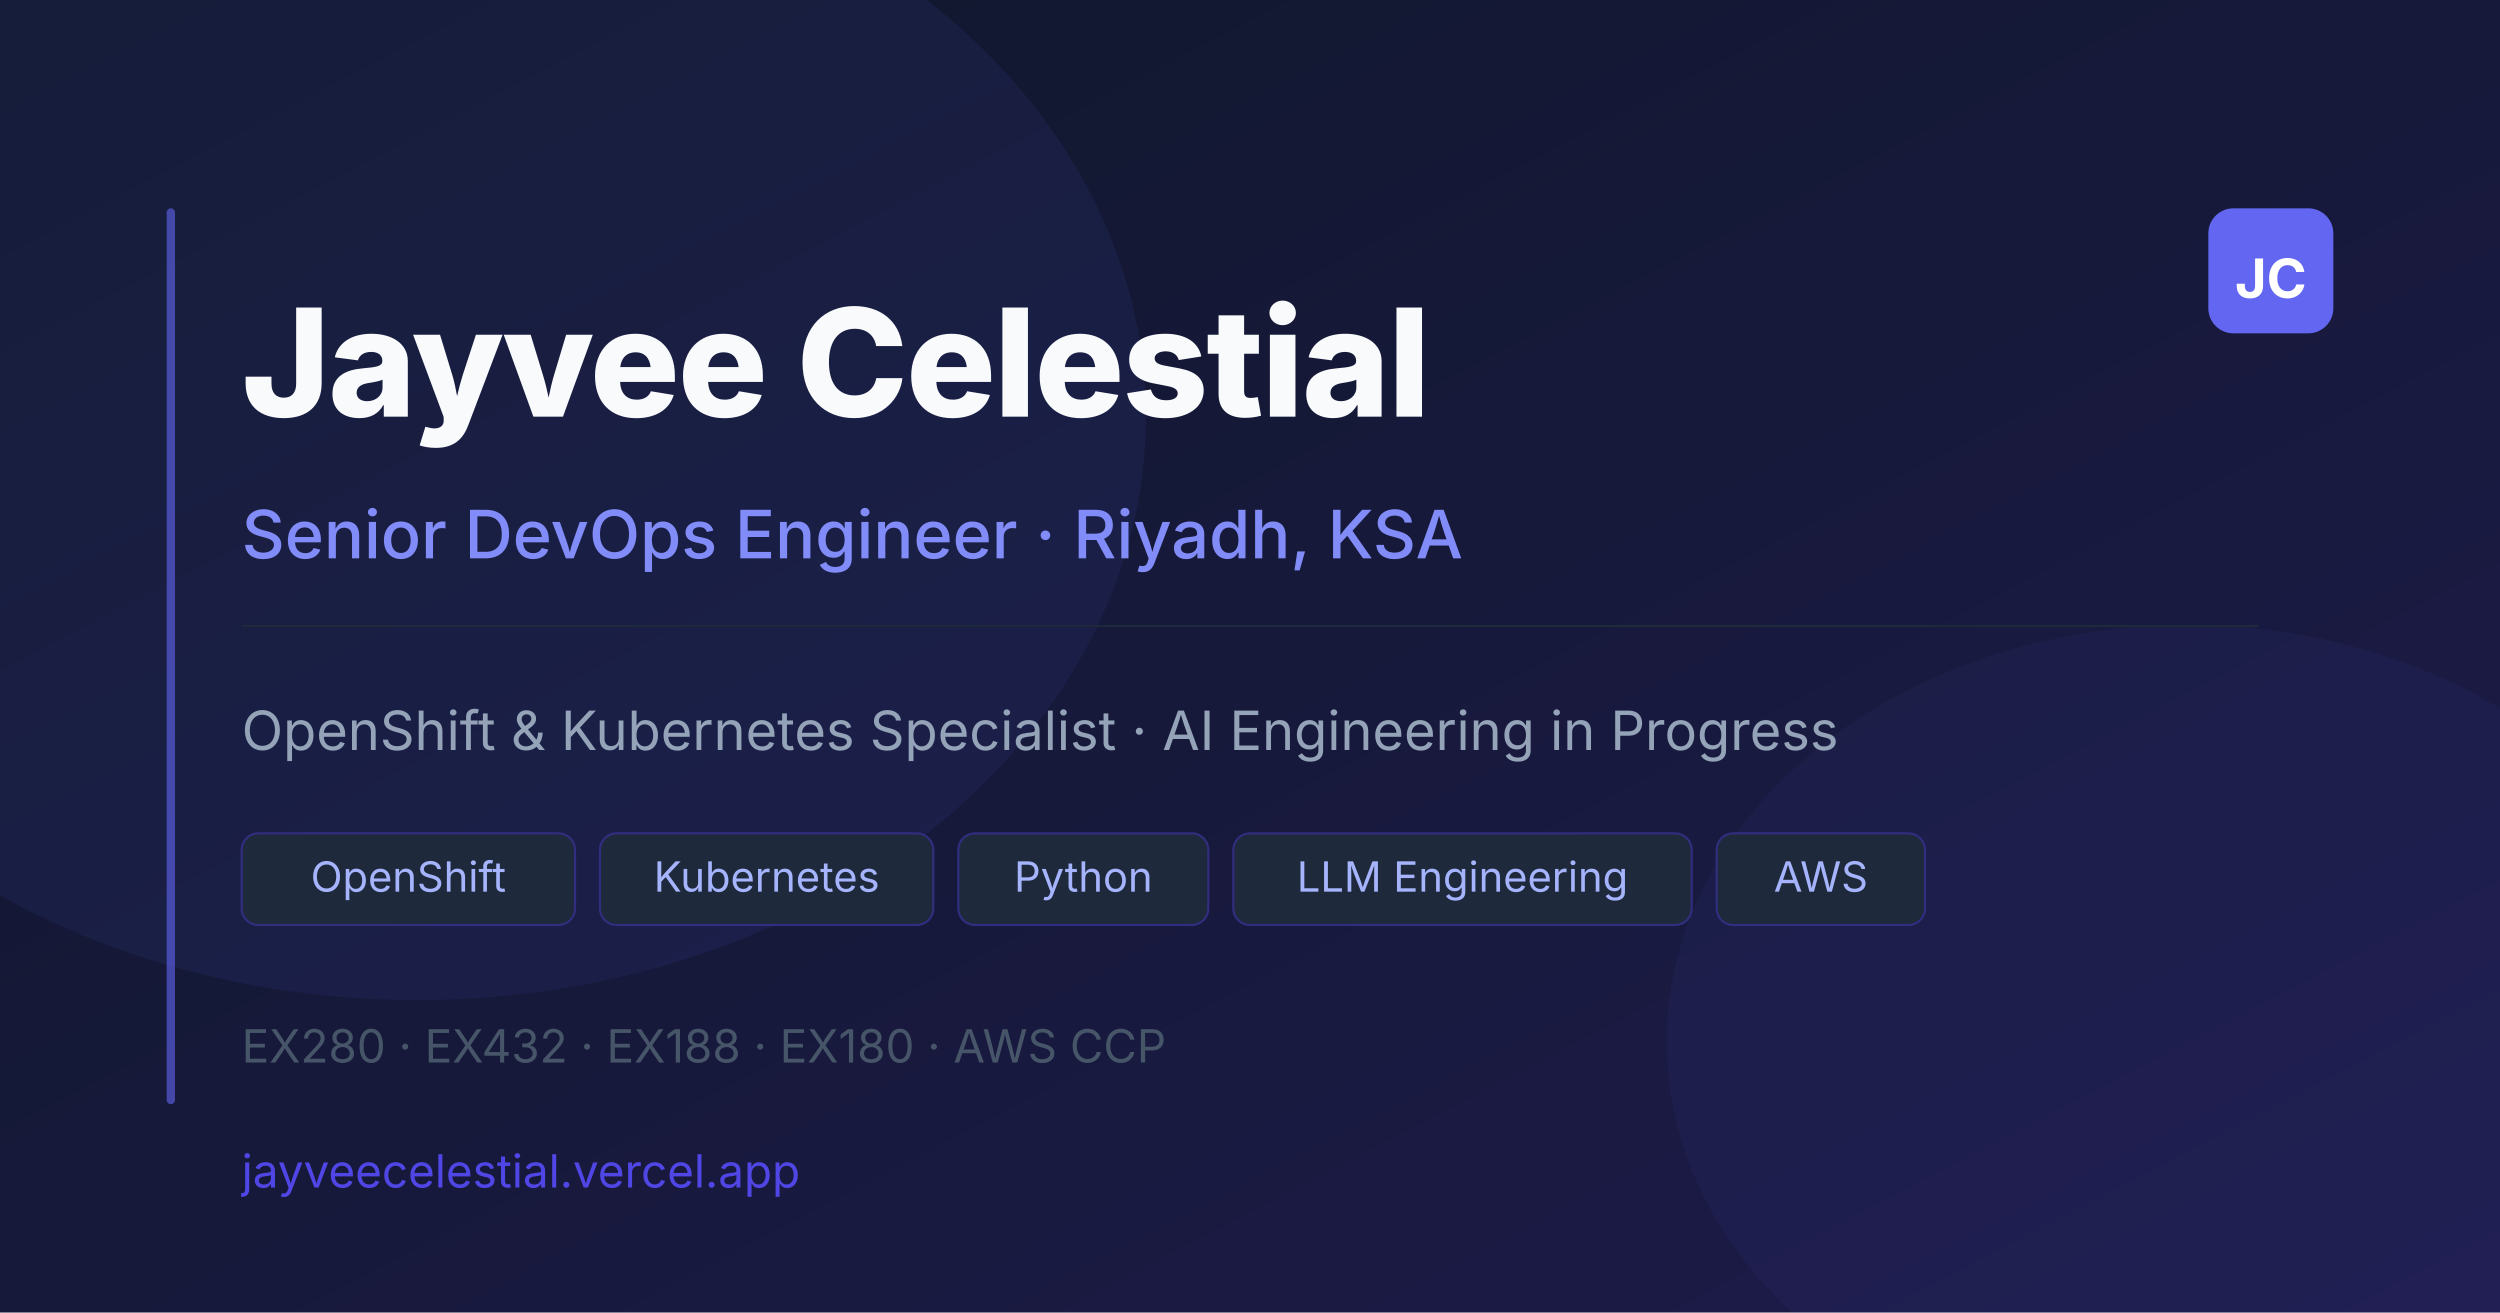
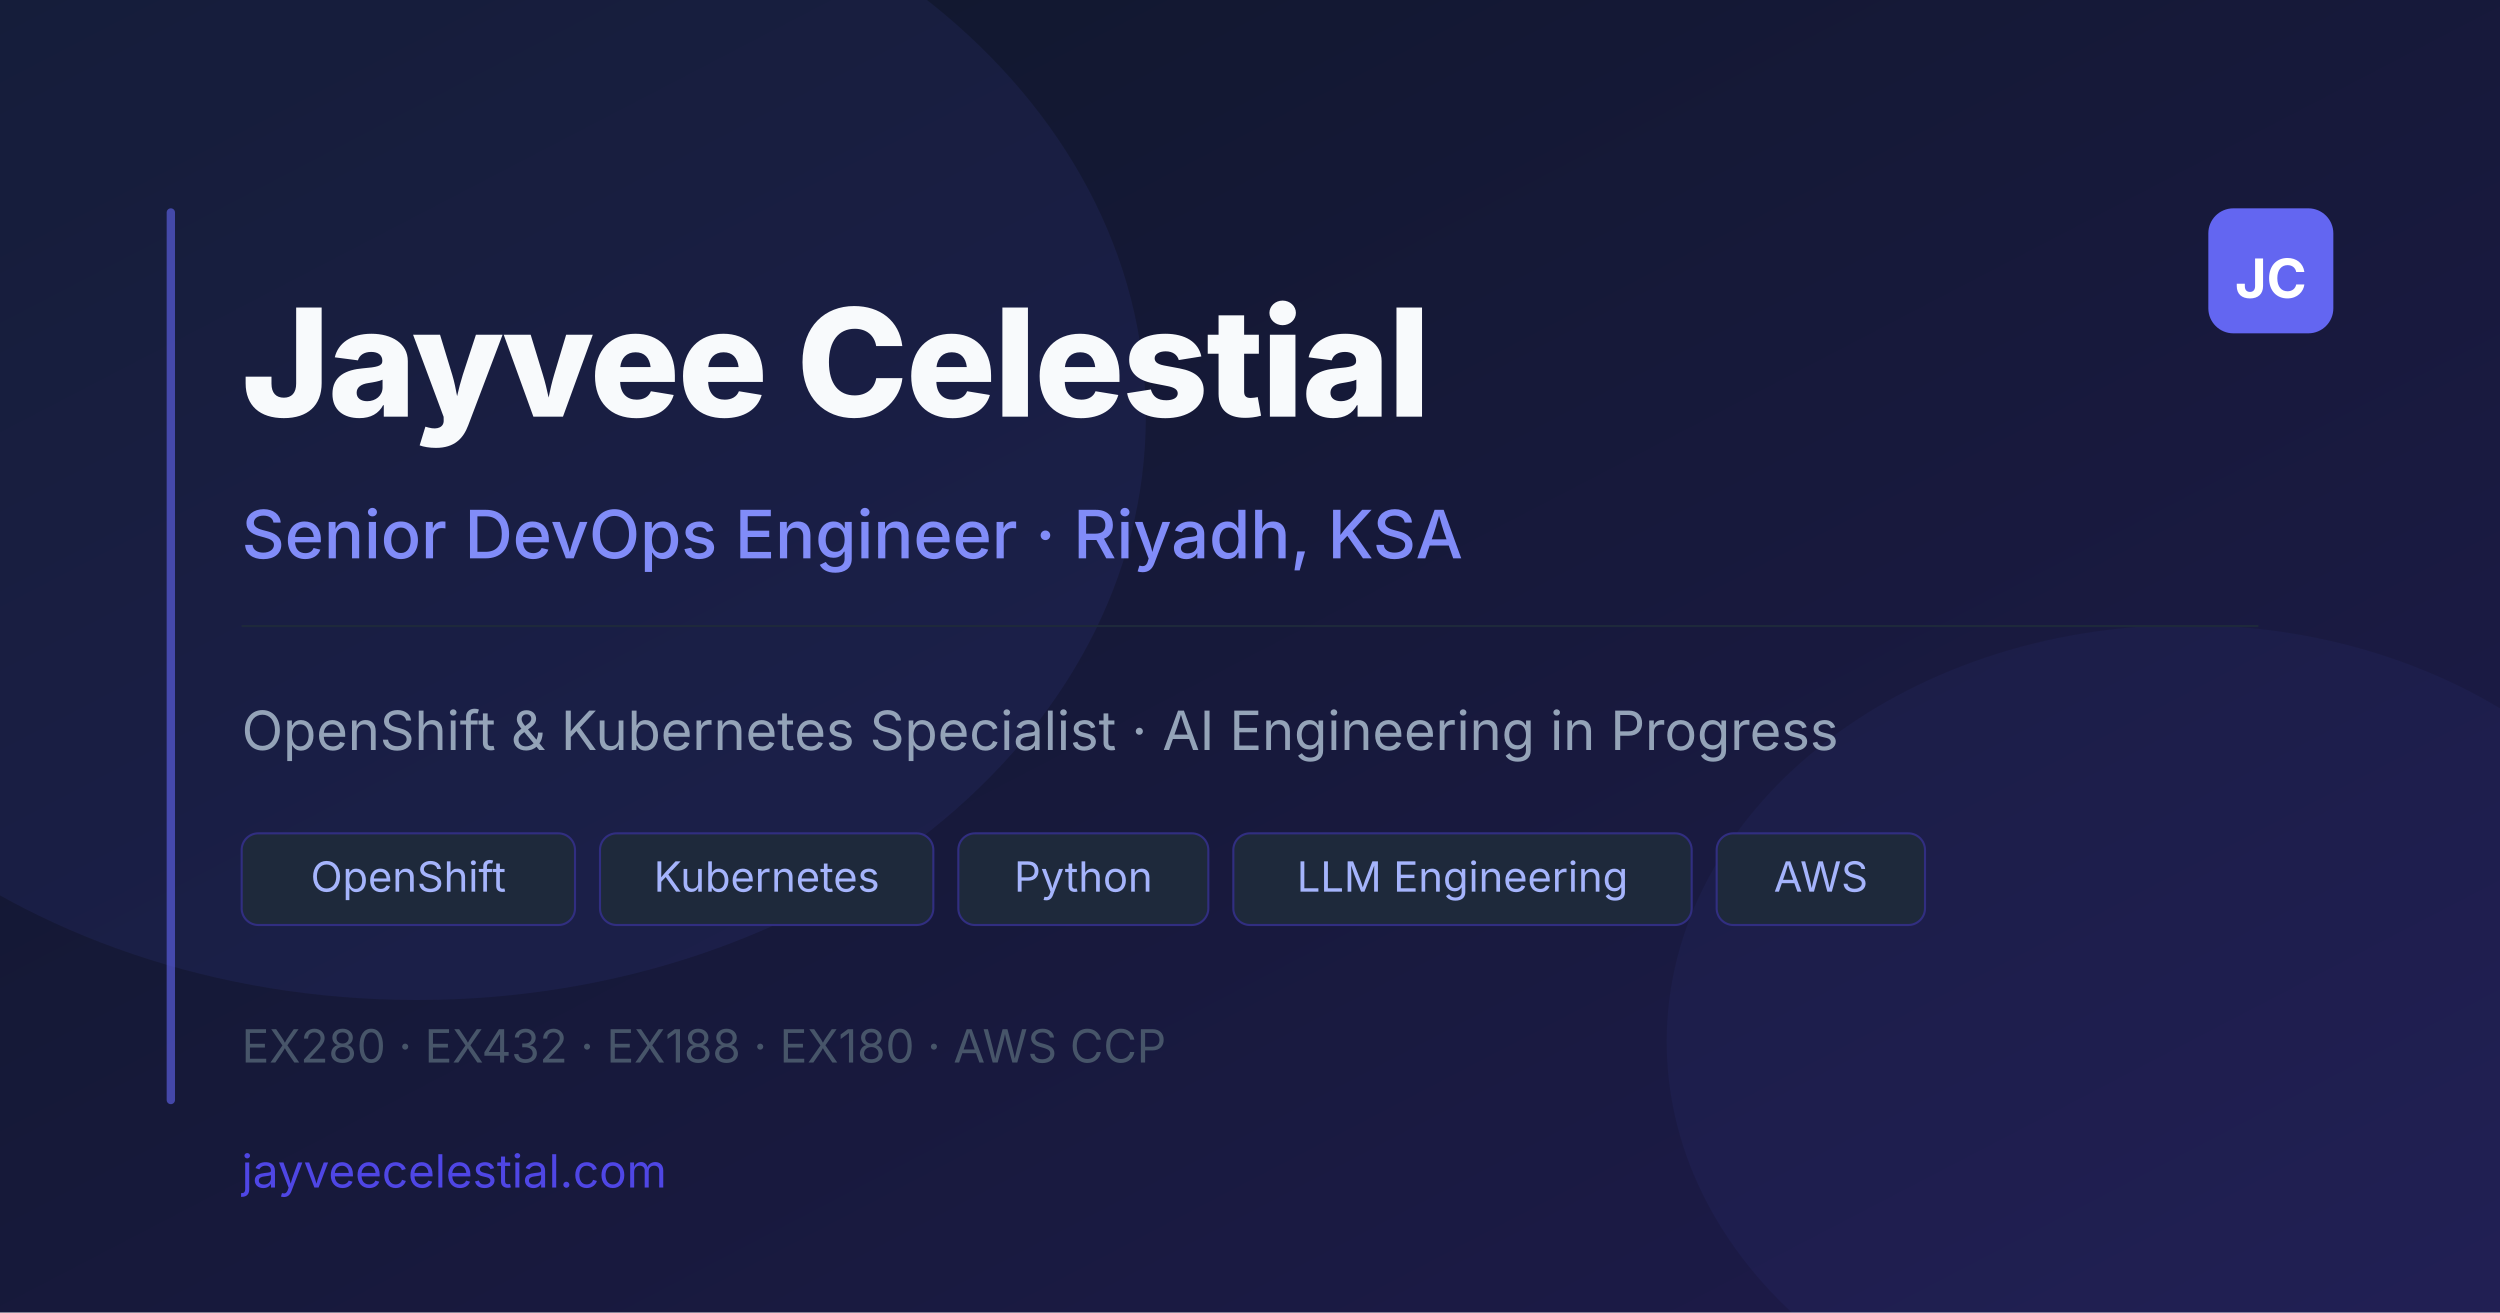
<svg xmlns="http://www.w3.org/2000/svg" width="1200" height="630" viewBox="0 0 1200 630">
  <defs>
    <linearGradient id="bg" x1="0%" y1="0%" x2="100%" y2="100%">
      <stop offset="0%" stop-color="#0f172a" />
      <stop offset="100%" stop-color="#1e1b4b" />
    </linearGradient>
  </defs>
  <rect width="1200" height="630" fill="url(#bg)" />
  <ellipse cx="200" cy="200" rx="350" ry="280" fill="#6366f1" fill-opacity="0.08" />
  <ellipse cx="1050" cy="500" rx="250" ry="200" fill="#6366f1" fill-opacity="0.05" />
  <rect x="80" y="100" width="4" height="430" rx="2" fill="#6366f1" fill-opacity="0.6" />
  <text x="116" y="200" font-family="system-ui,-apple-system,sans-serif" font-size="72" font-weight="800" fill="#f8fafc" letter-spacing="-1">Jayvee Celestial</text>
  <text x="116" y="268" font-family="system-ui,-apple-system,sans-serif" font-size="32" font-weight="500" fill="#818cf8">Senior DevOps Engineer · Riyadh, KSA</text>
  <rect x="116" y="300" width="968" height="1" fill="#1e293b" />
  <text x="116" y="360" font-family="system-ui,-apple-system,sans-serif" font-size="26" fill="#94a3b8">OpenShift &amp; Kubernetes Specialist · AI Engineering in Progress</text>
  <rect x="116" y="400" width="160" height="44" rx="8" fill="#1e293b" stroke="#312e81" stroke-width="1" />
  <text x="196" y="428" font-family="system-ui,-apple-system,sans-serif" font-size="20" fill="#a5b4fc" text-anchor="middle">OpenShift</text>
  <rect x="288" y="400" width="160" height="44" rx="8" fill="#1e293b" stroke="#312e81" stroke-width="1" />
  <text x="368" y="428" font-family="system-ui,-apple-system,sans-serif" font-size="20" fill="#a5b4fc" text-anchor="middle">Kubernetes</text>
  <rect x="460" y="400" width="120" height="44" rx="8" fill="#1e293b" stroke="#312e81" stroke-width="1" />
  <text x="520" y="428" font-family="system-ui,-apple-system,sans-serif" font-size="20" fill="#a5b4fc" text-anchor="middle">Python</text>
  <rect x="592" y="400" width="220" height="44" rx="8" fill="#1e293b" stroke="#312e81" stroke-width="1" />
  <text x="702" y="428" font-family="system-ui,-apple-system,sans-serif" font-size="20" fill="#a5b4fc" text-anchor="middle">LLM Engineering</text>
  <rect x="824" y="400" width="100" height="44" rx="8" fill="#1e293b" stroke="#312e81" stroke-width="1" />
  <text x="874" y="428" font-family="system-ui,-apple-system,sans-serif" font-size="20" fill="#a5b4fc" text-anchor="middle">AWS</text>
  <text x="116" y="510" font-family="system-ui,-apple-system,sans-serif" font-size="22" fill="#475569">EX280 · EX432 · EX188 · EX180 · AWS CCP</text>
-   <text x="116" y="570" font-family="system-ui,-apple-system,sans-serif" font-size="22" fill="#4f46e5">jayveecelestial.vercel.app</text>
+   <text x="116" y="570" font-family="system-ui,-apple-system,sans-serif" font-size="22" fill="#4f46e5">jayveecelestial.com</text>
  <rect x="1060" y="100" width="60" height="60" rx="12" fill="#6366f1" />
  <text x="1090" y="143" font-family="system-ui,-apple-system,sans-serif" font-size="26" font-weight="700" fill="white" text-anchor="middle">JC</text>
</svg>
